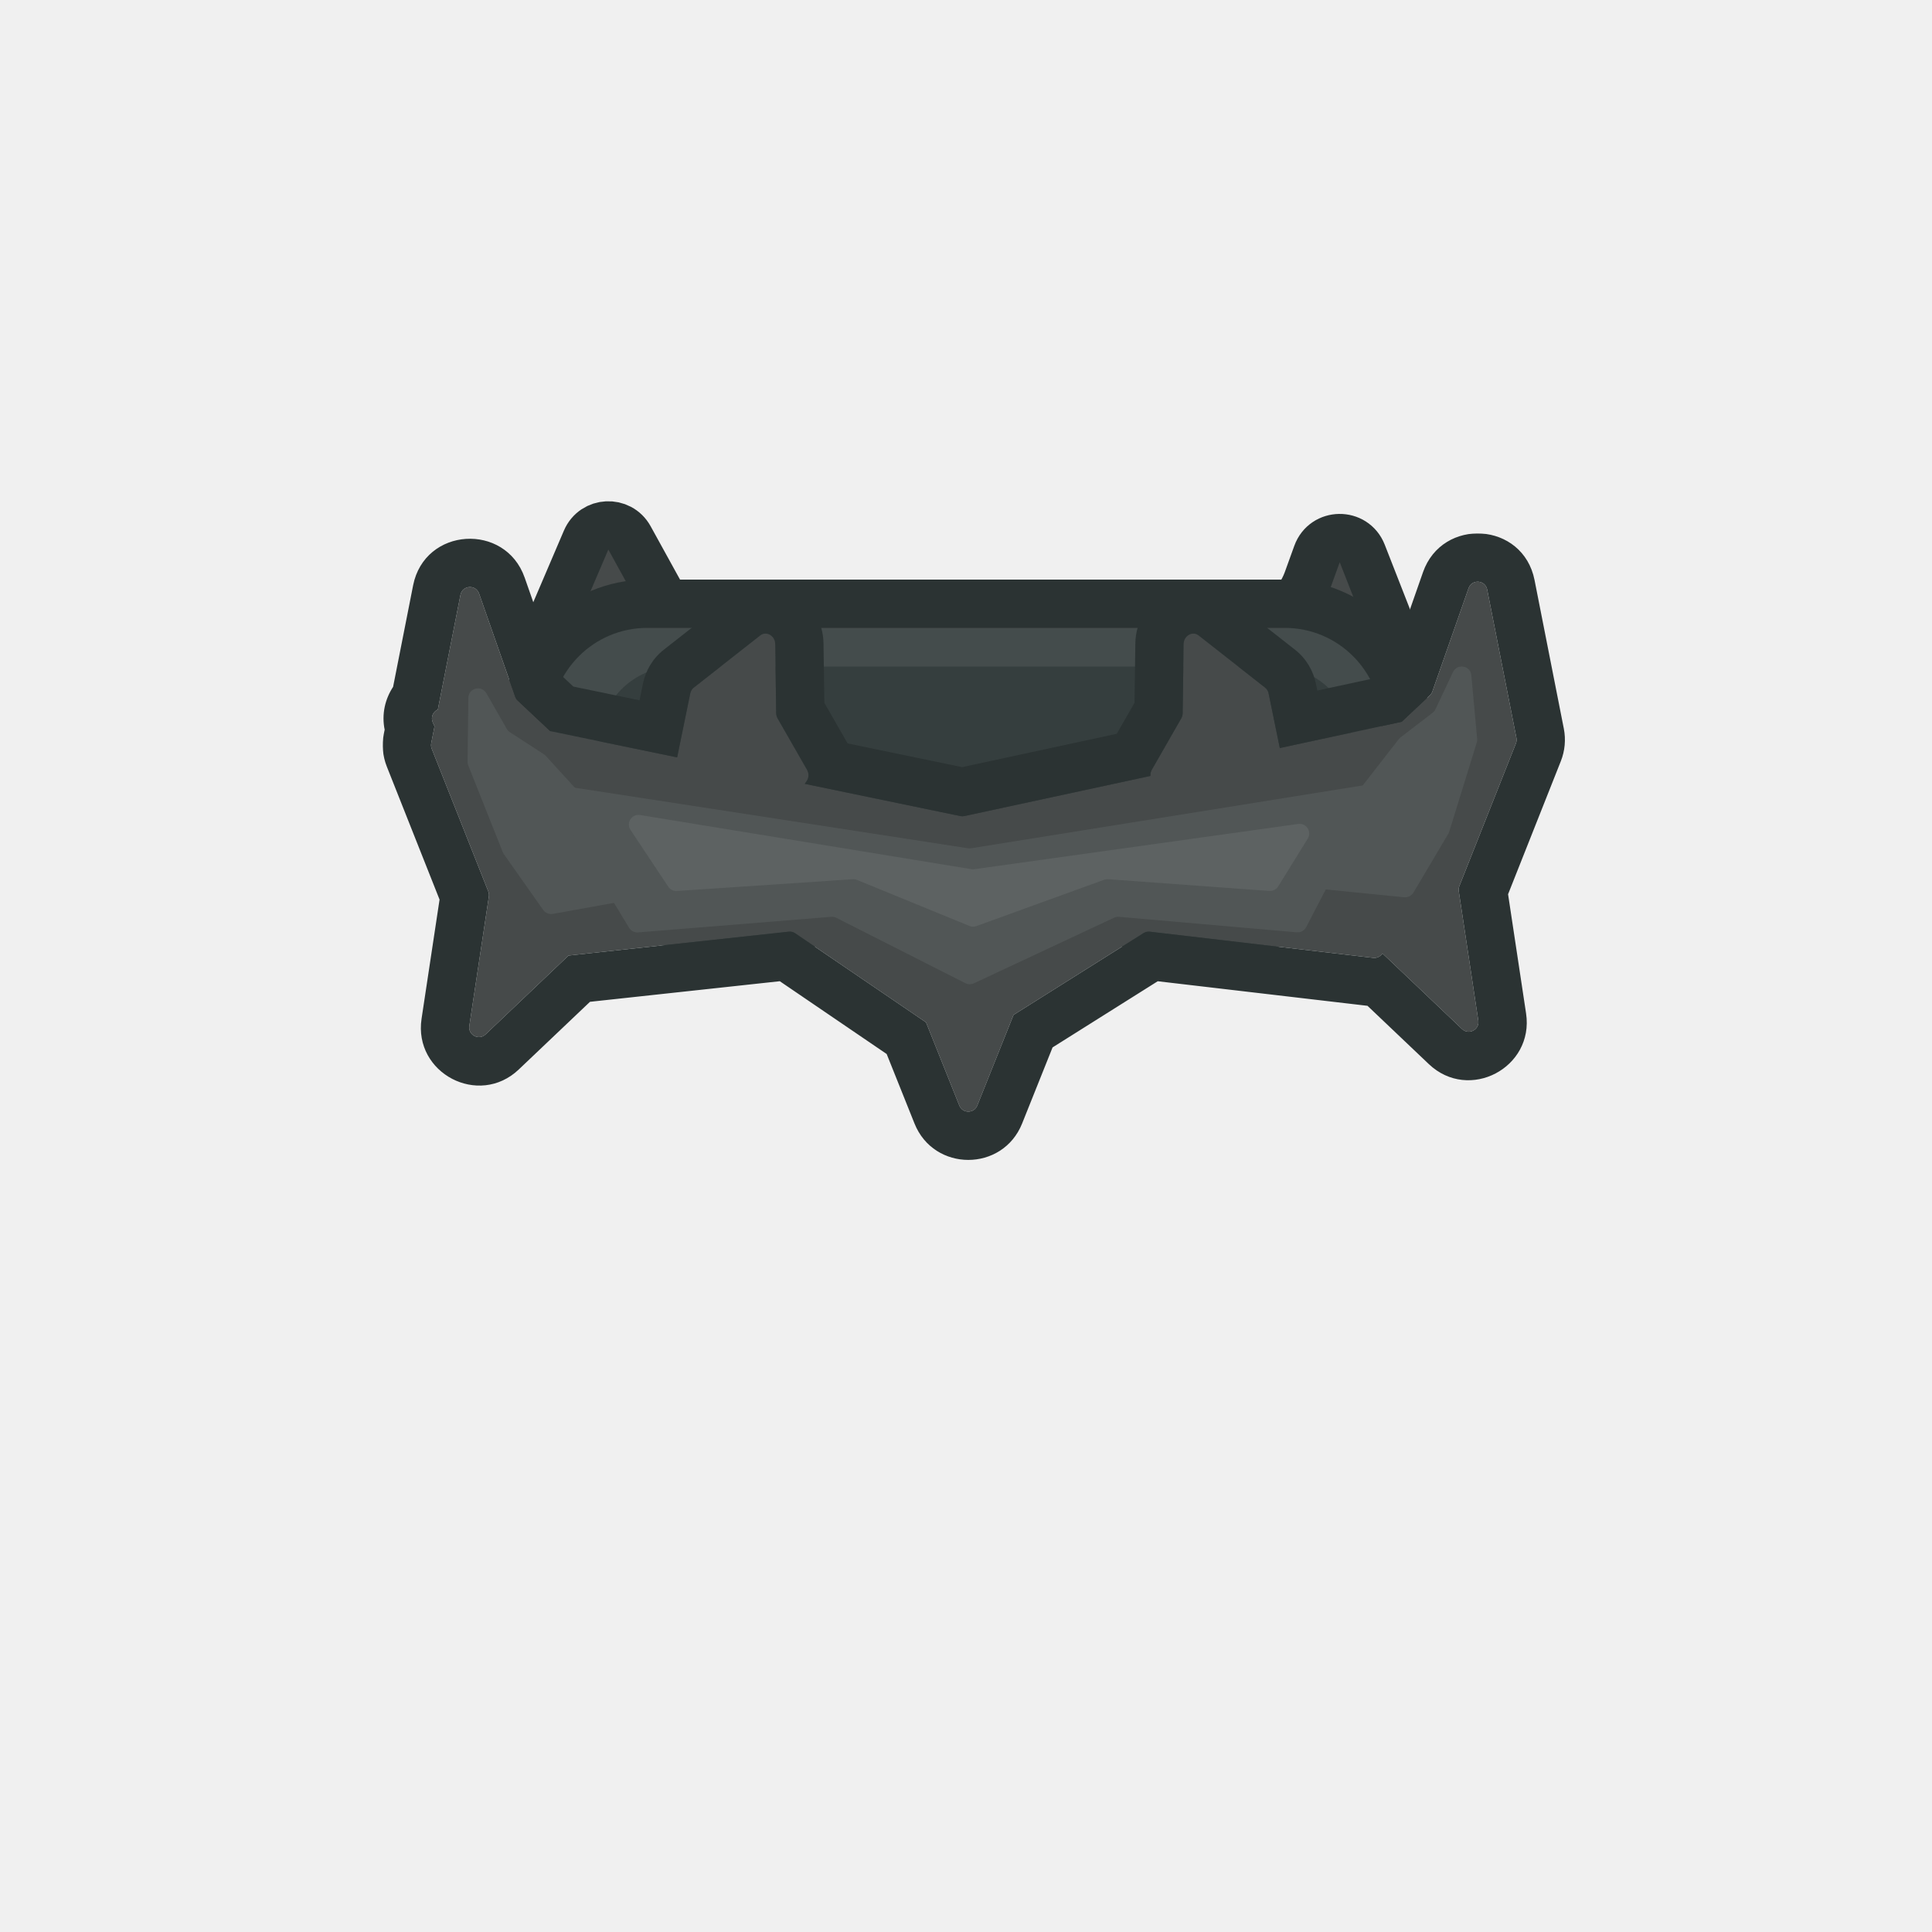
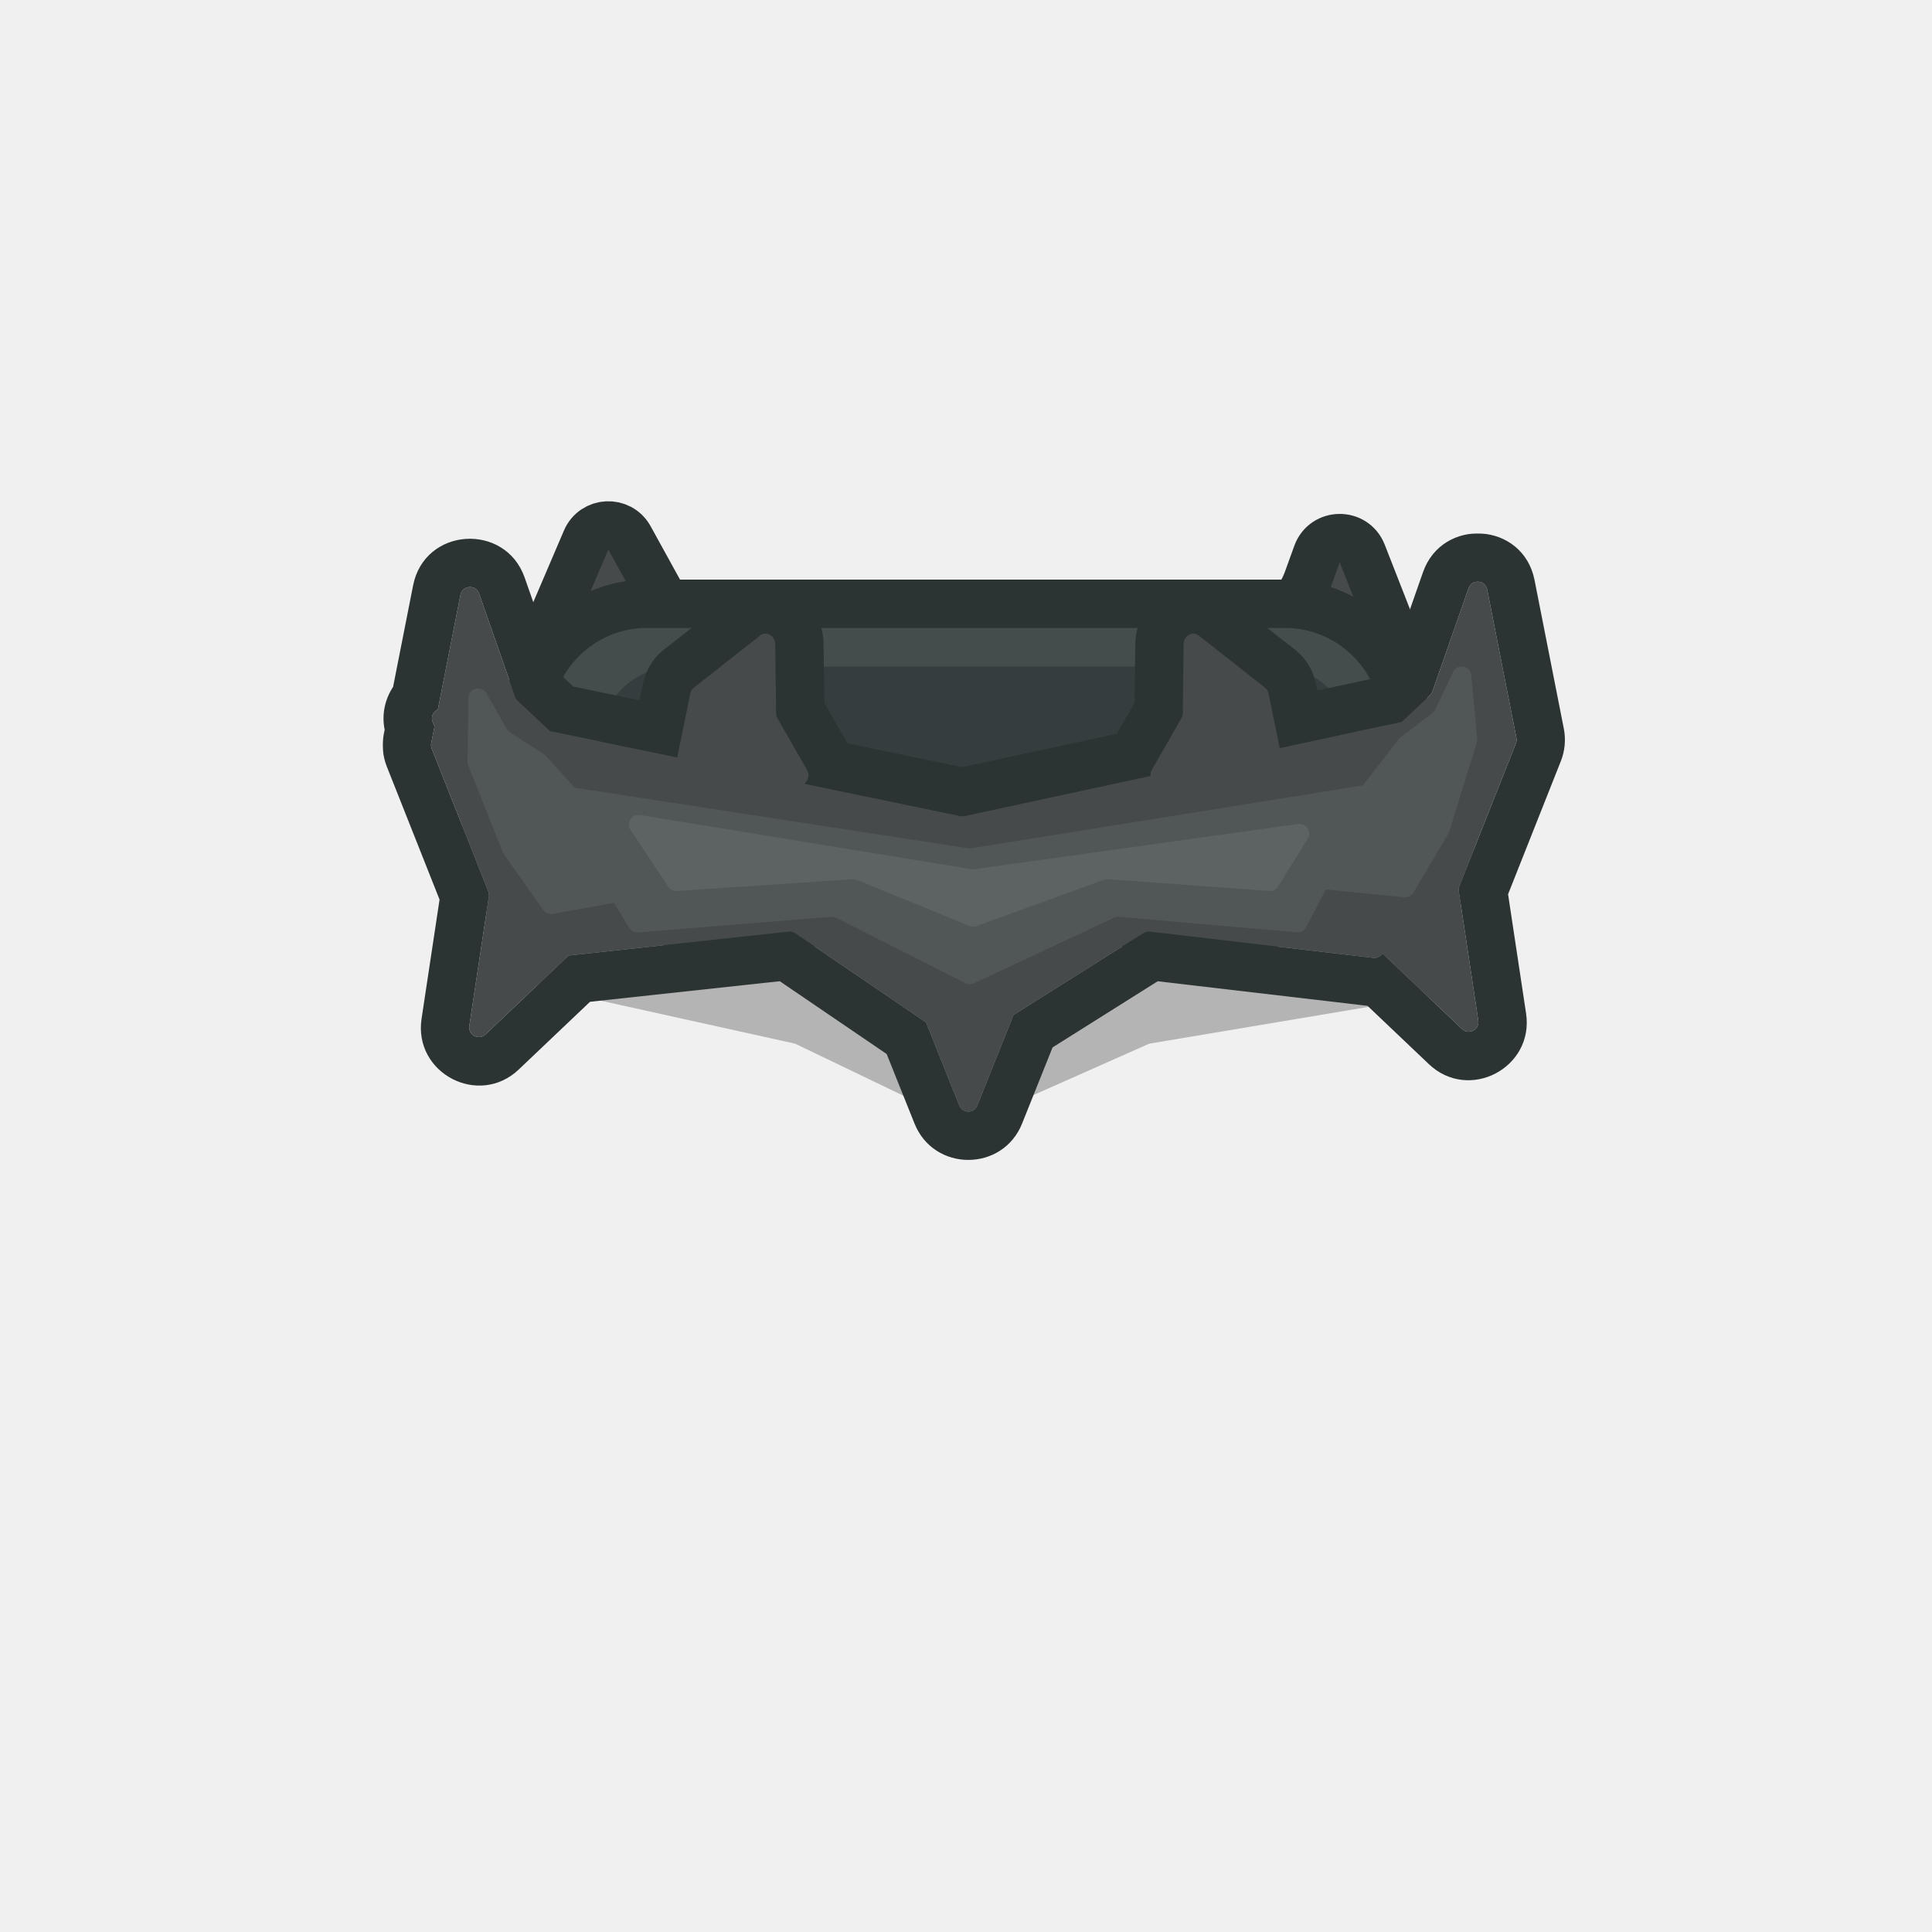
<svg xmlns="http://www.w3.org/2000/svg" width="200" height="200" viewBox="0 0 200 200" fill="none">
+   <path d="M151.805 84.967C152.524 84.812 153.158 85.459 152.989 86.175L149.154 102.354C149.061 102.746 148.742 103.044 148.346 103.11L119.093 108.019C119.01 108.032 118.929 108.057 118.853 108.091L105.427 114.051L101.27 119.07C100.87 119.553 100.13 119.553 99.73 119.07L96.072 114.654L82.41 108.089C82.341 108.056 82.268 108.03 82.193 108.014L55.413 102.092C55.149 102.033 54.92 101.871 54.778 101.641L45.503 86.607C45.043 85.861 45.698 84.926 46.557 85.103L99.705 96.113C99.842 96.141 99.982 96.142 100.118 96.112L151.805 84.967Z" fill="black" fill-opacity="0.25" />
  <path d="M60.676 55.907C61.495 53.992 64.159 53.859 65.164 55.684L68.322 61.414C69.272 63.137 70.861 64.418 72.747 64.981L97.826 72.46C99.254 72.886 100.775 72.877 102.197 72.435L122.896 65.995C123.011 65.959 123.13 65.932 123.249 65.913L129.471 64.931C132.172 64.504 134.427 62.641 135.355 60.069L136.337 57.352C137.121 55.182 140.175 55.141 141.016 57.29L143.967 64.831C144.332 65.765 144.104 66.827 143.388 67.528L129.851 80.786C129.383 81.244 128.755 81.5 128.102 81.5H65.65C64.664 81.5 63.769 80.919 63.367 80.019L57.173 66.138C56.889 65.502 56.884 64.777 57.157 64.137L60.676 55.907Z" fill="#464A4A" stroke="#2B3333" stroke-width="5" />
  <rect x="54.5" y="62.5" width="91" height="32" rx="12.5" fill="#444C4C" stroke="#2B3333" stroke-width="5" />
  <rect x="62" y="69" width="78" height="29" rx="8" fill="#353E3E" />
-   <mask id="path-4-outside-1_1246_2" maskUnits="userSpaceOnUse" x="39.619" y="55.218" width="123" height="65" fill="black">
+   <mask id="path-5-outside-1_1246_2" maskUnits="userSpaceOnUse" x="39.619" y="55.218" width="123" height="65" fill="black">
    <rect fill="white" x="39.619" y="55.218" width="123" height="65" />
    <path d="M152.026 60.89C152.363 59.928 153.754 60.024 153.951 61.023L156.98 76.392C157.017 76.58 156.999 76.775 156.929 76.953L151.069 91.733C151.004 91.897 150.983 92.076 151.01 92.25L153.034 105.653C153.176 106.594 152.045 107.185 151.355 106.53L143.111 98.695C142.909 99.016 142.538 99.202 142.149 99.156L119.029 96.448C118.803 96.421 118.574 96.473 118.381 96.594L104.923 105.061L101.167 114.446C100.832 115.283 99.645 115.283 99.31 114.446L95.863 105.836L82.321 96.614C82.125 96.48 81.887 96.421 81.65 96.447L58.831 98.921C58.8 98.961 58.768 99 58.731 99.035L50.264 107.083C49.574 107.739 48.442 107.148 48.584 106.206L50.608 92.804C50.635 92.629 50.614 92.45 50.549 92.285L44.69 77.507C44.619 77.328 44.601 77.133 44.638 76.945L44.983 75.191L44.802 74.788C44.555 74.242 44.84 73.661 45.325 73.455L47.668 61.575C47.865 60.577 49.256 60.481 49.593 61.443L53.334 72.126C53.387 72.278 53.476 72.415 53.594 72.526L56.955 75.684L70.096 78.406L71.456 71.773C71.504 71.537 71.628 71.331 71.806 71.192L78.707 65.779C79.331 65.29 80.237 65.814 80.249 66.67L80.351 73.822C80.353 74.015 80.406 74.207 80.502 74.375L83.542 79.68C83.756 80.053 83.743 80.519 83.51 80.854L83.307 81.143L99.416 84.481C99.552 84.509 99.694 84.509 99.83 84.48L119.091 80.325C119.076 80.107 119.123 79.88 119.237 79.68L122.278 74.375C122.375 74.207 122.427 74.015 122.43 73.822L122.53 66.67C122.542 65.814 123.448 65.291 124.072 65.779L130.974 71.192C131.152 71.331 131.276 71.537 131.324 71.773L132.485 77.438L145.103 74.717L148.024 71.972C148.142 71.862 148.231 71.725 148.284 71.573L152.026 60.89Z" />
  </mask>
  <path d="M152.026 60.89C152.363 59.928 153.754 60.024 153.951 61.023L156.98 76.392C157.017 76.58 156.999 76.775 156.929 76.953L151.069 91.733C151.004 91.897 150.983 92.076 151.01 92.25L153.034 105.653C153.176 106.594 152.045 107.185 151.355 106.53L143.111 98.695C142.909 99.016 142.538 99.202 142.149 99.156L119.029 96.448C118.803 96.421 118.574 96.473 118.381 96.594L104.923 105.061L101.167 114.446C100.832 115.283 99.645 115.283 99.31 114.446L95.863 105.836L82.321 96.614C82.125 96.48 81.887 96.421 81.65 96.447L58.831 98.921C58.8 98.961 58.768 99 58.731 99.035L50.264 107.083C49.574 107.739 48.442 107.148 48.584 106.206L50.608 92.804C50.635 92.629 50.614 92.45 50.549 92.285L44.69 77.507C44.619 77.328 44.601 77.133 44.638 76.945L44.983 75.191L44.802 74.788C44.555 74.242 44.84 73.661 45.325 73.455L47.668 61.575C47.865 60.577 49.256 60.481 49.593 61.443L53.334 72.126C53.387 72.278 53.476 72.415 53.594 72.526L56.955 75.684L70.096 78.406L71.456 71.773C71.504 71.537 71.628 71.331 71.806 71.192L78.707 65.779C79.331 65.29 80.237 65.814 80.249 66.67L80.351 73.822C80.353 74.015 80.406 74.207 80.502 74.375L83.542 79.68C83.756 80.053 83.743 80.519 83.51 80.854L83.307 81.143L99.416 84.481C99.552 84.509 99.694 84.509 99.83 84.48L119.091 80.325C119.076 80.107 119.123 79.88 119.237 79.68L122.278 74.375C122.375 74.207 122.427 74.015 122.43 73.822L122.53 66.67C122.542 65.814 123.448 65.291 124.072 65.779L130.974 71.192C131.152 71.331 131.276 71.537 131.324 71.773L132.485 77.438L145.103 74.717L148.024 71.972C148.142 71.862 148.231 71.725 148.284 71.573L152.026 60.89Z" fill="#464A4A" />
-   <path d="M152.026 60.89L156.745 62.543L156.745 62.543L152.026 60.89ZM153.951 61.023L158.857 60.056L158.857 60.056L153.951 61.023ZM156.98 76.392L161.887 75.427L161.886 75.425L156.98 76.392ZM156.929 76.953L161.577 78.796L161.577 78.796L156.929 76.953ZM151.069 91.733L146.421 89.89L146.421 89.891L151.069 91.733ZM151.01 92.25L146.066 92.995L146.066 92.997L151.01 92.25ZM153.034 105.653L157.978 104.906L157.978 104.906L153.034 105.653ZM151.355 106.53L154.8 102.905L154.8 102.905L151.355 106.53ZM143.111 98.695L146.556 95.07L142.126 90.86L138.877 96.036L143.111 98.695ZM142.149 99.156L142.731 94.19L142.731 94.19L142.149 99.156ZM119.029 96.448L119.611 91.481L119.61 91.481L119.029 96.448ZM118.381 96.594L115.72 92.361L115.718 92.362L118.381 96.594ZM104.923 105.061L102.26 100.829L100.885 101.694L100.281 103.203L104.923 105.061ZM101.167 114.446L105.809 116.304L105.809 116.303L101.167 114.446ZM99.31 114.446L103.952 112.587L103.952 112.587L99.31 114.446ZM95.863 105.836L100.505 103.978L99.938 102.562L98.678 101.704L95.863 105.836ZM82.321 96.614L85.136 92.481L85.135 92.48L82.321 96.614ZM81.65 96.447L82.189 101.417L82.19 101.417L81.65 96.447ZM58.831 98.921L58.292 93.95L56.178 94.18L54.877 95.861L58.831 98.921ZM58.731 99.035L55.287 95.411L55.287 95.411L58.731 99.035ZM50.264 107.083L53.708 110.708L53.708 110.707L50.264 107.083ZM48.584 106.206L43.64 105.459L43.64 105.461L48.584 106.206ZM50.608 92.804L55.552 93.551L55.552 93.551L50.608 92.804ZM50.549 92.285L55.197 90.443L55.197 90.442L50.549 92.285ZM44.69 77.507L40.041 79.35L40.041 79.35L44.69 77.507ZM44.638 76.945L39.732 75.978L39.732 75.978L44.638 76.945ZM44.983 75.191L49.889 76.158L50.198 74.59L49.541 73.133L44.983 75.191ZM44.802 74.788L40.244 76.844L40.245 76.846L44.802 74.788ZM45.325 73.455L47.281 78.057L49.718 77.021L50.231 74.423L45.325 73.455ZM47.668 61.575L42.763 60.606L42.763 60.608L47.668 61.575ZM49.593 61.443L54.312 59.79L54.311 59.789L49.593 61.443ZM53.334 72.126L48.615 73.779L48.615 73.779L53.334 72.126ZM53.594 72.526L50.169 76.169L50.17 76.169L53.594 72.526ZM56.955 75.684L53.531 79.328L54.559 80.294L55.941 80.58L56.955 75.684ZM70.096 78.406L69.081 83.302L73.987 84.319L74.994 79.411L70.096 78.406ZM71.456 71.773L76.354 72.777L76.354 72.777L71.456 71.773ZM71.806 71.192L68.72 67.257L68.72 67.257L71.806 71.192ZM78.707 65.779L75.622 61.845L75.622 61.845L78.707 65.779ZM80.249 66.67L75.249 66.741L75.249 66.741L80.249 66.67ZM80.351 73.822L85.35 73.751L85.35 73.751L80.351 73.822ZM80.502 74.375L76.163 76.861L76.164 76.861L80.502 74.375ZM83.542 79.68L79.204 82.166L79.204 82.166L83.542 79.68ZM83.51 80.854L87.601 83.728L87.605 83.722L87.609 83.716L83.51 80.854ZM83.307 81.143L79.216 78.268L74.84 84.495L82.292 86.039L83.307 81.143ZM99.416 84.481L98.402 89.377L98.402 89.377L99.416 84.481ZM99.83 84.48L100.884 89.367L100.884 89.367L99.83 84.48ZM119.091 80.325L120.145 85.213L124.37 84.302L124.08 79.989L119.091 80.325ZM119.237 79.68L114.9 77.193L114.899 77.194L119.237 79.68ZM122.278 74.375L126.616 76.862L126.617 76.86L122.278 74.375ZM122.43 73.822L127.429 73.892V73.892L122.43 73.822ZM122.53 66.67L117.531 66.6L117.531 66.6L122.53 66.67ZM124.072 65.779L127.158 61.845L127.156 61.843L124.072 65.779ZM130.974 71.192L127.888 75.126L127.888 75.126L130.974 71.192ZM131.324 71.773L136.222 70.769L136.222 70.769L131.324 71.773ZM132.485 77.438L127.587 78.442L128.601 83.39L133.539 82.325L132.485 77.438ZM145.103 74.717L146.157 79.605L147.514 79.312L148.526 78.361L145.103 74.717ZM148.024 71.972L151.448 75.616L151.449 75.615L148.024 71.972ZM148.284 71.573L153.002 73.229L153.003 73.226L148.284 71.573ZM152.026 60.89L156.745 62.543C155.417 66.335 149.845 66.045 149.046 61.99L153.951 61.023L158.857 60.056C157.664 54.002 149.31 53.52 147.307 59.237L152.026 60.89ZM153.951 61.023L149.046 61.99L152.075 77.359L156.98 76.392L161.886 75.425L158.857 60.056L153.951 61.023ZM156.98 76.392L152.074 77.357C151.926 76.601 151.999 75.822 152.281 75.111L156.929 76.953L161.577 78.796C162 77.728 162.109 76.559 161.887 75.427L156.98 76.392ZM156.929 76.953L152.281 75.111L146.421 89.89L151.069 91.733L155.717 93.575L161.577 78.796L156.929 76.953ZM151.069 91.733L146.421 89.891C146.033 90.87 145.907 91.94 146.066 92.995L151.01 92.25L155.954 91.505C156.06 92.211 155.975 92.924 155.718 93.574L151.069 91.733ZM151.01 92.25L146.066 92.997L148.09 106.399L153.034 105.653L157.978 104.906L155.954 91.503L151.01 92.25ZM153.034 105.653L148.09 106.399C147.525 102.654 152.023 100.266 154.8 102.905L151.355 106.53L147.911 110.154C152.067 114.104 158.828 110.534 157.978 104.906L153.034 105.653ZM151.355 106.53L154.8 102.905L146.556 95.07L143.111 98.695L139.667 102.319L147.911 110.154L151.355 106.53ZM143.111 98.695L138.877 96.036C139.678 94.76 141.162 94.007 142.731 94.19L142.149 99.156L141.568 104.122C143.914 104.397 146.141 103.273 147.346 101.353L143.111 98.695ZM142.149 99.156L142.731 94.19L119.611 91.481L119.029 96.448L118.447 101.414L141.568 104.122L142.149 99.156ZM119.029 96.448L119.61 91.481C118.253 91.323 116.88 91.632 115.72 92.361L118.381 96.594L121.042 100.827C120.268 101.314 119.353 101.519 118.448 101.414L119.029 96.448ZM118.381 96.594L115.718 92.362L102.26 100.829L104.923 105.061L107.585 109.293L121.043 100.826L118.381 96.594ZM104.923 105.061L100.281 103.203L96.525 112.588L101.167 114.446L105.809 116.303L109.565 106.919L104.923 105.061ZM101.167 114.446L96.525 112.587C97.867 109.236 102.61 109.236 103.952 112.587L99.31 114.446L94.668 116.304C96.68 121.331 103.797 121.331 105.809 116.304L101.167 114.446ZM99.31 114.446L103.952 112.587L100.505 103.978L95.863 105.836L91.221 107.694L94.668 116.304L99.31 114.446ZM95.863 105.836L98.678 101.704L85.136 92.481L82.321 96.614L79.507 100.746L93.049 109.969L95.863 105.836ZM82.321 96.614L85.135 92.48C83.948 91.673 82.52 91.323 81.111 91.476L81.65 96.447L82.19 101.417C81.253 101.519 80.301 101.287 79.508 100.747L82.321 96.614ZM81.65 96.447L81.111 91.476L58.292 93.95L58.831 98.921L59.37 103.892L82.189 101.417L81.65 96.447ZM58.831 98.921L54.877 95.861C54.881 95.856 54.923 95.801 54.985 95.729C55.049 95.654 55.151 95.54 55.287 95.411L58.731 99.035L62.176 102.66C62.504 102.348 62.728 102.055 62.785 101.982L58.831 98.921ZM58.731 99.035L55.287 95.411L46.819 103.459L50.264 107.083L53.708 110.707L62.176 102.66L58.731 99.035ZM50.264 107.083L46.819 103.459C49.595 100.821 54.093 103.206 53.528 106.951L48.584 106.206L43.64 105.461C42.792 111.09 49.553 114.656 53.708 110.708L50.264 107.083ZM48.584 106.206L53.528 106.953L55.552 93.551L50.608 92.804L45.664 92.057L43.64 105.459L48.584 106.206ZM50.608 92.804L55.552 93.551C55.712 92.496 55.586 91.424 55.197 90.443L50.549 92.285L45.901 94.128C45.642 93.476 45.558 92.762 45.664 92.057L50.608 92.804ZM50.549 92.285L55.197 90.442L49.337 75.664L44.69 77.507L40.041 79.35L45.901 94.128L50.549 92.285ZM44.69 77.507L49.337 75.664C49.62 76.376 49.692 77.155 49.543 77.911L44.638 76.945L39.732 75.978C39.509 77.111 39.618 78.281 40.041 79.35L44.69 77.507ZM44.638 76.945L49.543 77.912L49.889 76.158L44.983 75.191L40.078 74.224L39.732 75.978L44.638 76.945ZM44.983 75.191L49.541 73.133L49.359 72.731L44.802 74.788L40.245 76.846L40.426 77.248L44.983 75.191ZM44.802 74.788L49.36 72.733C50.371 74.975 49.136 77.269 47.281 78.057L45.325 73.455L43.37 68.854C40.545 70.054 38.74 73.509 40.244 76.844L44.802 74.788ZM45.325 73.455L50.231 74.423L52.574 62.543L47.668 61.575L42.763 60.608L40.42 72.488L45.325 73.455ZM47.668 61.575L52.573 62.544C51.773 66.594 46.204 66.891 44.874 63.096L49.593 61.443L54.311 59.789C52.307 54.071 43.957 54.559 42.763 60.606L47.668 61.575ZM49.593 61.443L44.874 63.095L48.615 73.779L53.334 72.126L58.053 70.474L54.312 59.79L49.593 61.443ZM53.334 72.126L48.615 73.779C48.934 74.689 49.467 75.509 50.169 76.169L53.594 72.526L57.018 68.882C57.486 69.322 57.841 69.868 58.053 70.474L53.334 72.126ZM53.594 72.526L50.17 76.169L53.531 79.328L56.955 75.684L60.379 72.04L57.017 68.882L53.594 72.526ZM56.955 75.684L55.941 80.58L69.081 83.302L70.096 78.406L71.11 73.51L57.969 70.788L56.955 75.684ZM70.096 78.406L74.994 79.411L76.354 72.777L71.456 71.773L66.558 70.768L65.198 77.402L70.096 78.406ZM71.456 71.773L76.354 72.777C76.183 73.612 75.716 74.48 74.891 75.126L71.806 71.192L68.72 67.257C67.54 68.183 66.826 69.462 66.558 70.769L71.456 71.773ZM71.806 71.192L74.891 75.126L81.793 69.714L78.707 65.779L75.622 61.845L68.72 67.257L71.806 71.192ZM78.707 65.779L81.792 69.714C80.289 70.893 78.427 70.755 77.206 70.05C76.031 69.371 75.269 68.123 75.249 66.741L80.249 66.67L85.249 66.6C85.217 64.361 83.996 62.423 82.209 61.391C80.376 60.332 77.75 60.176 75.622 61.845L78.707 65.779ZM80.249 66.67L75.249 66.741L75.351 73.892L80.351 73.822L85.35 73.751L85.249 66.599L80.249 66.67ZM80.351 73.822L75.351 73.892C75.366 74.931 75.644 75.954 76.163 76.861L80.502 74.375L84.841 71.89C85.167 72.46 85.341 73.1 85.35 73.751L80.351 73.822ZM80.502 74.375L76.164 76.861L79.204 82.166L83.542 79.68L87.88 77.194L84.84 71.889L80.502 74.375ZM83.542 79.68L79.204 82.166C78.524 80.98 78.459 79.354 79.41 77.991L83.51 80.854L87.609 83.716C89.028 81.685 88.987 79.126 87.88 77.194L83.542 79.68ZM83.51 80.854L79.419 77.979L79.216 78.268L83.307 81.143L87.398 84.017L87.601 83.728L83.51 80.854ZM83.307 81.143L82.292 86.039L98.402 89.377L99.416 84.481L100.43 79.585L84.321 76.247L83.307 81.143ZM99.416 84.481L98.402 89.377C99.204 89.543 100.05 89.547 100.884 89.367L99.83 84.48L98.776 79.592C99.338 79.471 99.901 79.475 100.43 79.585L99.416 84.481ZM99.83 84.48L100.884 89.367L120.145 85.213L119.091 80.325L118.037 75.438L98.776 79.592L99.83 84.48ZM119.091 80.325L124.08 79.989C124.127 80.694 123.981 81.459 123.575 82.166L119.237 79.68L114.899 77.194C114.265 78.301 114.025 79.519 114.102 80.662L119.091 80.325ZM119.237 79.68L123.575 82.167L126.616 76.862L122.278 74.375L117.941 71.888L114.9 77.193L119.237 79.68ZM122.278 74.375L126.617 76.86C127.136 75.954 127.415 74.931 127.429 73.892L122.43 73.822L117.43 73.751C117.439 73.1 117.613 72.46 117.939 71.89L122.278 74.375ZM122.43 73.822L127.429 73.892L127.53 66.74L122.53 66.67L117.531 66.6L117.43 73.751L122.43 73.822ZM122.53 66.67L127.53 66.741C127.51 68.124 126.747 69.372 125.572 70.05C124.353 70.754 122.493 70.894 120.989 69.716L124.072 65.779L127.156 61.843C125.028 60.177 122.402 60.333 120.571 61.391C118.784 62.423 117.562 64.361 117.531 66.6L122.53 66.67ZM124.072 65.779L120.987 69.714L127.888 75.126L130.974 71.192L134.059 67.257L127.158 61.845L124.072 65.779ZM130.974 71.192L127.888 75.126C127.073 74.487 126.6 73.624 126.426 72.777L131.324 71.773L136.222 70.769C135.952 69.45 135.23 68.175 134.059 67.257L130.974 71.192ZM131.324 71.773L126.426 72.777L127.587 78.442L132.485 77.438L137.384 76.434L136.222 70.769L131.324 71.773ZM132.485 77.438L133.539 82.325L146.157 79.605L145.103 74.717L144.049 69.829L131.431 72.55L132.485 77.438ZM145.103 74.717L148.526 78.361L151.448 75.616L148.024 71.972L144.601 68.328L141.679 71.073L145.103 74.717ZM148.024 71.972L151.449 75.615C152.144 74.962 152.681 74.145 153.002 73.229L148.284 71.573L143.566 69.918C143.781 69.305 144.139 68.762 144.6 68.329L148.024 71.972ZM148.284 71.573L153.003 73.226L156.745 62.543L152.026 60.89L147.308 59.237L143.565 69.921L148.284 71.573Z" fill="#2B3333" mask="url(#path-4-outside-1_1246_2)" />
-   <path d="M48.473 79.235C48.425 79.114 48.401 78.984 48.402 78.854L48.485 72.237C48.497 71.221 49.85 70.885 50.357 71.772L52.461 75.454C52.541 75.595 52.654 75.714 52.79 75.802L56.295 78.075C56.368 78.122 56.434 78.178 56.493 78.242L64.766 87.303L67.769 91.235C68.222 91.829 67.893 92.684 67.161 92.816L57.233 94.605C56.847 94.674 56.453 94.512 56.227 94.19L52.156 88.414C52.11 88.349 52.072 88.279 52.043 88.206L48.473 79.235Z" fill="#515656" />
-   <path d="M152.874 76.872C152.913 76.747 152.927 76.615 152.915 76.486L152.311 69.896C152.218 68.884 150.843 68.656 150.408 69.58L148.601 73.417C148.532 73.563 148.429 73.691 148.3 73.789L144.985 76.332C144.916 76.384 144.855 76.446 144.802 76.514L137.268 86.199L134.585 90.356C134.18 90.983 134.575 91.809 135.316 91.883L145.353 92.884C145.744 92.922 146.123 92.73 146.324 92.391L149.927 86.312C149.967 86.244 150 86.171 150.023 86.096L152.874 76.872Z" fill="#515656" />
+   <path d="M152.026 60.89L156.745 62.543L156.745 62.543L152.026 60.89ZM153.951 61.023L158.857 60.056L158.857 60.056L153.951 61.023ZM156.98 76.392L161.887 75.427L161.886 75.425L156.98 76.392ZM156.929 76.953L161.577 78.796L161.577 78.796L156.929 76.953ZM151.069 91.733L146.421 89.89L146.421 89.891L151.069 91.733ZM151.01 92.25L146.066 92.995L146.066 92.997L151.01 92.25ZM153.034 105.653L157.978 104.906L157.978 104.906L153.034 105.653ZM151.355 106.53L154.8 102.905L154.8 102.905L151.355 106.53ZM143.111 98.695L146.556 95.07L142.126 90.86L138.877 96.036L143.111 98.695ZM142.149 99.156L142.731 94.19L142.731 94.19L142.149 99.156ZM119.029 96.448L119.611 91.481L119.61 91.481L119.029 96.448ZM118.381 96.594L115.72 92.361L115.718 92.362L118.381 96.594ZM104.923 105.061L102.26 100.829L100.885 101.694L100.281 103.203L104.923 105.061ZM101.167 114.446L105.809 116.304L105.809 116.303L101.167 114.446ZM99.31 114.446L103.952 112.587L103.952 112.587L99.31 114.446ZM95.863 105.836L100.505 103.978L99.938 102.562L98.678 101.704L95.863 105.836ZM82.321 96.614L85.136 92.481L85.135 92.48L82.321 96.614ZM81.65 96.447L82.189 101.417L82.19 101.417L81.65 96.447ZM58.831 98.921L58.292 93.95L56.178 94.18L54.877 95.861L58.831 98.921ZM58.731 99.035L55.287 95.411L55.287 95.411L58.731 99.035ZM50.264 107.083L53.708 110.708L53.708 110.707L50.264 107.083ZM48.584 106.206L43.64 105.459L43.64 105.461L48.584 106.206ZM50.608 92.804L55.552 93.551L55.552 93.551L50.608 92.804ZM50.549 92.285L55.197 90.443L55.197 90.442L50.549 92.285ZM44.69 77.507L40.041 79.35L40.041 79.35L44.69 77.507ZM44.638 76.945L39.732 75.978L39.732 75.978L44.638 76.945ZM44.983 75.191L49.889 76.158L50.198 74.59L49.541 73.133L44.983 75.191ZM44.802 74.788L40.244 76.844L40.245 76.846L44.802 74.788ZM45.325 73.455L47.281 78.057L49.718 77.021L50.231 74.423L45.325 73.455ZM47.668 61.575L42.763 60.606L42.763 60.608L47.668 61.575ZM49.593 61.443L54.312 59.79L54.311 59.789L49.593 61.443ZM53.334 72.126L48.615 73.779L48.615 73.779L53.334 72.126ZM53.594 72.526L50.169 76.169L50.17 76.169L53.594 72.526ZM56.955 75.684L53.531 79.328L54.559 80.294L55.941 80.58L56.955 75.684ZM70.096 78.406L69.081 83.302L73.987 84.319L74.994 79.411L70.096 78.406ZM71.456 71.773L76.354 72.777L76.354 72.777L71.456 71.773ZM71.806 71.192L68.72 67.257L68.72 67.257L71.806 71.192ZM78.707 65.779L75.622 61.845L75.622 61.845L78.707 65.779ZM80.249 66.67L75.249 66.741L75.249 66.741L80.249 66.67ZM80.351 73.822L85.35 73.751L85.35 73.751L80.351 73.822ZM80.502 74.375L76.163 76.861L76.164 76.861L80.502 74.375ZM83.542 79.68L79.204 82.166L79.204 82.166L83.542 79.68ZM83.51 80.854L87.601 83.728L87.605 83.722L87.609 83.716L83.51 80.854ZM83.307 81.143L79.216 78.268L74.84 84.495L82.292 86.039L83.307 81.143ZM99.416 84.481L98.402 89.377L98.402 89.377L99.416 84.481ZM99.83 84.48L100.884 89.367L100.884 89.367L99.83 84.48ZM119.091 80.325L120.145 85.213L124.37 84.302L124.08 79.989L119.091 80.325ZM119.237 79.68L114.9 77.193L114.899 77.194L119.237 79.68ZM122.278 74.375L126.616 76.862L126.617 76.86L122.278 74.375ZM122.43 73.822L127.429 73.892V73.892L122.43 73.822ZM122.53 66.67L117.531 66.6L117.531 66.6L122.53 66.67ZM124.072 65.779L127.158 61.845L127.156 61.843L124.072 65.779ZM130.974 71.192L127.888 75.126L127.888 75.126L130.974 71.192ZM131.324 71.773L136.222 70.769L136.222 70.769L131.324 71.773ZM132.485 77.438L127.587 78.442L128.601 83.39L133.539 82.325L132.485 77.438ZM145.103 74.717L146.157 79.605L147.514 79.312L148.526 78.361L145.103 74.717ZM148.024 71.972L151.448 75.616L151.449 75.615L148.024 71.972ZM148.284 71.573L153.002 73.229L153.003 73.226L148.284 71.573ZM152.026 60.89L156.745 62.543C155.417 66.335 149.845 66.045 149.046 61.99L153.951 61.023L158.857 60.056C157.664 54.002 149.31 53.52 147.307 59.237L152.026 60.89ZM153.951 61.023L149.046 61.99L152.075 77.359L156.98 76.392L161.886 75.425L158.857 60.056L153.951 61.023ZM156.98 76.392L152.074 77.357C151.926 76.601 151.999 75.822 152.281 75.111L156.929 76.953L161.577 78.796C162 77.728 162.109 76.559 161.887 75.427L156.98 76.392ZM156.929 76.953L152.281 75.111L146.421 89.89L151.069 91.733L155.717 93.575L161.577 78.796L156.929 76.953ZM151.069 91.733L146.421 89.891C146.033 90.87 145.907 91.94 146.066 92.995L151.01 92.25L155.954 91.505C156.06 92.211 155.975 92.924 155.718 93.574L151.069 91.733ZM151.01 92.25L146.066 92.997L148.09 106.399L153.034 105.653L157.978 104.906L155.954 91.503L151.01 92.25ZM153.034 105.653L148.09 106.399C147.525 102.654 152.023 100.266 154.8 102.905L151.355 106.53L147.911 110.154C152.067 114.104 158.828 110.534 157.978 104.906L153.034 105.653ZM151.355 106.53L154.8 102.905L146.556 95.07L143.111 98.695L139.667 102.319L147.911 110.154L151.355 106.53ZM143.111 98.695L138.877 96.036C139.678 94.76 141.162 94.007 142.731 94.19L142.149 99.156L141.568 104.122C143.914 104.397 146.141 103.273 147.346 101.353L143.111 98.695ZM142.149 99.156L142.731 94.19L119.611 91.481L119.029 96.448L118.447 101.414L141.568 104.122L142.149 99.156ZM119.029 96.448L119.61 91.481C118.253 91.323 116.88 91.632 115.72 92.361L118.381 96.594L121.042 100.827C120.268 101.314 119.353 101.519 118.448 101.414L119.029 96.448ZM118.381 96.594L115.718 92.362L102.26 100.829L104.923 105.061L107.585 109.293L121.043 100.826L118.381 96.594ZM104.923 105.061L100.281 103.203L96.525 112.588L101.167 114.446L105.809 116.303L109.565 106.919L104.923 105.061ZM101.167 114.446L96.525 112.587C97.867 109.236 102.61 109.236 103.952 112.587L99.31 114.446L94.668 116.304C96.68 121.331 103.797 121.331 105.809 116.304L101.167 114.446ZM99.31 114.446L103.952 112.587L100.505 103.978L95.863 105.836L91.221 107.694L94.668 116.304L99.31 114.446ZM95.863 105.836L98.678 101.704L85.136 92.481L82.321 96.614L79.507 100.746L93.049 109.969L95.863 105.836ZM82.321 96.614L85.135 92.48C83.948 91.673 82.52 91.323 81.111 91.476L81.65 96.447L82.19 101.417C81.253 101.519 80.301 101.287 79.508 100.747L82.321 96.614ZM81.65 96.447L81.111 91.476L58.292 93.95L58.831 98.921L59.37 103.892L82.189 101.417L81.65 96.447ZM58.831 98.921L54.877 95.861C54.881 95.856 54.923 95.801 54.985 95.729C55.049 95.654 55.151 95.54 55.287 95.411L58.731 99.035L62.176 102.66C62.504 102.348 62.728 102.055 62.785 101.982L58.831 98.921ZM58.731 99.035L55.287 95.411L46.819 103.459L50.264 107.083L53.708 110.707L62.176 102.66L58.731 99.035ZM50.264 107.083L46.819 103.459C49.595 100.821 54.093 103.206 53.528 106.951L48.584 106.206L43.64 105.461C42.792 111.09 49.553 114.656 53.708 110.708L50.264 107.083ZM48.584 106.206L53.528 106.953L55.552 93.551L50.608 92.804L45.664 92.057L43.64 105.459L48.584 106.206ZM50.608 92.804L55.552 93.551C55.712 92.496 55.586 91.424 55.197 90.443L50.549 92.285L45.901 94.128C45.642 93.476 45.558 92.762 45.664 92.057L50.608 92.804ZM50.549 92.285L55.197 90.442L49.337 75.664L44.69 77.507L40.041 79.35L45.901 94.128L50.549 92.285ZM44.69 77.507L49.337 75.664C49.62 76.376 49.692 77.155 49.543 77.911L44.638 76.945L39.732 75.978C39.509 77.111 39.618 78.281 40.041 79.35L44.69 77.507ZM44.638 76.945L49.543 77.912L49.889 76.158L44.983 75.191L40.078 74.224L39.732 75.978L44.638 76.945ZM44.983 75.191L49.541 73.133L49.359 72.731L44.802 74.788L40.245 76.846L40.426 77.248L44.983 75.191ZM44.802 74.788L49.36 72.733C50.371 74.975 49.136 77.269 47.281 78.057L45.325 73.455L43.37 68.854C40.545 70.054 38.74 73.509 40.244 76.844L44.802 74.788ZM45.325 73.455L50.231 74.423L52.574 62.543L47.668 61.575L42.763 60.608L40.42 72.488L45.325 73.455ZM47.668 61.575L52.573 62.544C51.773 66.594 46.204 66.891 44.874 63.096L49.593 61.443L54.311 59.789C52.307 54.071 43.957 54.559 42.763 60.606L47.668 61.575ZM49.593 61.443L44.874 63.095L48.615 73.779L53.334 72.126L58.053 70.474L54.312 59.79L49.593 61.443ZM53.334 72.126L48.615 73.779C48.934 74.689 49.467 75.509 50.169 76.169L53.594 72.526L57.018 68.882C57.486 69.322 57.841 69.868 58.053 70.474L53.334 72.126ZM53.594 72.526L50.17 76.169L53.531 79.328L56.955 75.684L60.379 72.04L57.017 68.882L53.594 72.526ZM56.955 75.684L55.941 80.58L69.081 83.302L70.096 78.406L71.11 73.51L57.969 70.788L56.955 75.684ZM70.096 78.406L74.994 79.411L76.354 72.777L71.456 71.773L66.558 70.768L65.198 77.402L70.096 78.406ZM71.456 71.773L76.354 72.777C76.183 73.612 75.716 74.48 74.891 75.126L71.806 71.192L68.72 67.257C67.54 68.183 66.826 69.462 66.558 70.769L71.456 71.773ZM71.806 71.192L74.891 75.126L81.793 69.714L78.707 65.779L75.622 61.845L68.72 67.257L71.806 71.192ZM78.707 65.779L81.792 69.714C80.289 70.893 78.427 70.755 77.206 70.05C76.031 69.371 75.269 68.123 75.249 66.741L80.249 66.67L85.249 66.6C85.217 64.361 83.996 62.423 82.209 61.391C80.376 60.332 77.75 60.176 75.622 61.845L78.707 65.779ZM80.249 66.67L75.249 66.741L75.351 73.892L80.351 73.822L85.35 73.751L85.249 66.599L80.249 66.67ZM80.351 73.822L75.351 73.892C75.366 74.931 75.644 75.954 76.163 76.861L80.502 74.375L84.841 71.89C85.167 72.46 85.341 73.1 85.35 73.751L80.351 73.822ZM80.502 74.375L76.164 76.861L79.204 82.166L83.542 79.68L87.88 77.194L84.84 71.889L80.502 74.375ZM83.542 79.68L79.204 82.166C78.524 80.98 78.459 79.354 79.41 77.991L83.51 80.854L87.609 83.716C89.028 81.685 88.987 79.126 87.88 77.194L83.542 79.68ZM83.51 80.854L79.419 77.979L79.216 78.268L83.307 81.143L87.398 84.017L87.601 83.728L83.51 80.854ZM83.307 81.143L82.292 86.039L98.402 89.377L99.416 84.481L100.43 79.585L84.321 76.247L83.307 81.143ZM99.416 84.481L98.402 89.377C99.204 89.543 100.05 89.547 100.884 89.367L99.83 84.48L98.776 79.592C99.338 79.471 99.901 79.475 100.43 79.585L99.416 84.481ZM99.83 84.48L100.884 89.367L120.145 85.213L119.091 80.325L118.037 75.438L98.776 79.592L99.83 84.48ZM119.091 80.325L124.08 79.989C124.127 80.694 123.981 81.459 123.575 82.166L119.237 79.68L114.899 77.194C114.265 78.301 114.025 79.519 114.102 80.662L119.091 80.325ZM119.237 79.68L123.575 82.167L126.616 76.862L122.278 74.375L117.941 71.888L114.9 77.193L119.237 79.68ZM122.278 74.375L126.617 76.86C127.136 75.954 127.415 74.931 127.429 73.892L122.43 73.822L117.43 73.751C117.439 73.1 117.613 72.46 117.939 71.89L122.278 74.375ZM122.43 73.822L127.429 73.892L127.53 66.74L122.53 66.67L117.531 66.6L117.43 73.751L122.43 73.822ZM122.53 66.67L127.53 66.741C127.51 68.124 126.747 69.372 125.572 70.05C124.353 70.754 122.493 70.894 120.989 69.716L124.072 65.779L127.156 61.843C125.028 60.177 122.402 60.333 120.571 61.391C118.784 62.423 117.562 64.361 117.531 66.6L122.53 66.67ZM124.072 65.779L120.987 69.714L127.888 75.126L130.974 71.192L134.059 67.257L127.158 61.845L124.072 65.779ZM130.974 71.192L127.888 75.126C127.073 74.487 126.6 73.624 126.426 72.777L131.324 71.773L136.222 70.769C135.952 69.45 135.23 68.175 134.059 67.257L130.974 71.192ZM131.324 71.773L126.426 72.777L127.587 78.442L132.485 77.438L137.384 76.434L136.222 70.769L131.324 71.773ZM132.485 77.438L133.539 82.325L146.157 79.605L145.103 74.717L144.049 69.829L131.431 72.55L132.485 77.438ZM145.103 74.717L148.526 78.361L151.448 75.616L148.024 71.972L144.601 68.328L141.679 71.073L145.103 74.717ZM148.024 71.972L151.449 75.615C152.144 74.962 152.681 74.145 153.002 73.229L148.284 71.573L143.566 69.918C143.781 69.305 144.139 68.762 144.6 68.329L148.024 71.972ZM148.284 71.573L153.003 73.226L156.745 62.543L152.026 60.89L147.308 59.237L143.565 69.921L148.284 71.573Z" fill="#2B3333" mask="url(#path-5-outside-1_1246_2)" />
+   <path d="M48.473 79.235C48.425 79.113 48.401 78.984 48.402 78.853L48.485 72.237C48.497 71.22 49.85 70.885 50.357 71.772L52.461 75.454C52.541 75.594 52.654 75.714 52.79 75.802L56.295 78.075C56.368 78.122 56.434 78.178 56.493 78.242L64.766 87.303L67.769 91.235C68.222 91.829 67.893 92.684 67.161 92.816L57.233 94.604C56.847 94.674 56.453 94.512 56.227 94.19L52.156 88.414C52.11 88.349 52.072 88.279 52.043 88.206L48.473 79.235Z" fill="#515656" />
+   <path d="M152.874 76.872C152.913 76.747 152.927 76.616 152.915 76.486L152.311 69.896C152.218 68.884 150.843 68.656 150.408 69.58L148.601 73.417C148.532 73.563 148.429 73.691 148.3 73.79L144.985 76.332C144.916 76.385 144.855 76.446 144.802 76.514L137.268 86.199L134.585 90.356C134.18 90.983 134.575 91.81 135.316 91.883L145.353 92.884C145.744 92.923 146.123 92.73 146.324 92.392L149.927 86.312C149.967 86.244 150 86.172 150.023 86.096L152.874 76.872Z" fill="#515656" />
  <path d="M57.112 82.833C56.671 82.107 57.28 81.197 58.119 81.326L100.216 87.813C100.319 87.829 100.424 87.828 100.527 87.812L141.038 81.315C141.849 81.185 142.463 82.034 142.084 82.763L135.215 95.978C135.029 96.337 134.644 96.549 134.241 96.513L115.839 94.91C115.664 94.894 115.488 94.926 115.329 95L100.813 101.794C100.534 101.924 100.211 101.919 99.937 101.78L86.579 95.014C86.415 94.93 86.231 94.894 86.047 94.909L66.057 96.522C65.68 96.552 65.318 96.367 65.122 96.044L57.112 82.833Z" fill="#515656" />
  <path d="M65.27 85.91C64.787 85.183 65.402 84.229 66.264 84.37L100.562 89.976C100.661 89.992 100.762 89.993 100.861 89.979L134.391 85.295C135.23 85.177 135.825 86.091 135.379 86.811L132.319 91.759C132.123 92.075 131.767 92.257 131.396 92.23L114.713 91.016C114.573 91.005 114.432 91.025 114.299 91.073L101.074 95.868C100.841 95.953 100.584 95.948 100.354 95.854L88.715 91.088C88.573 91.03 88.421 91.005 88.269 91.016L70.079 92.235C69.721 92.259 69.377 92.09 69.179 91.791L65.27 85.91Z" fill="#5D6262" />
</svg>
